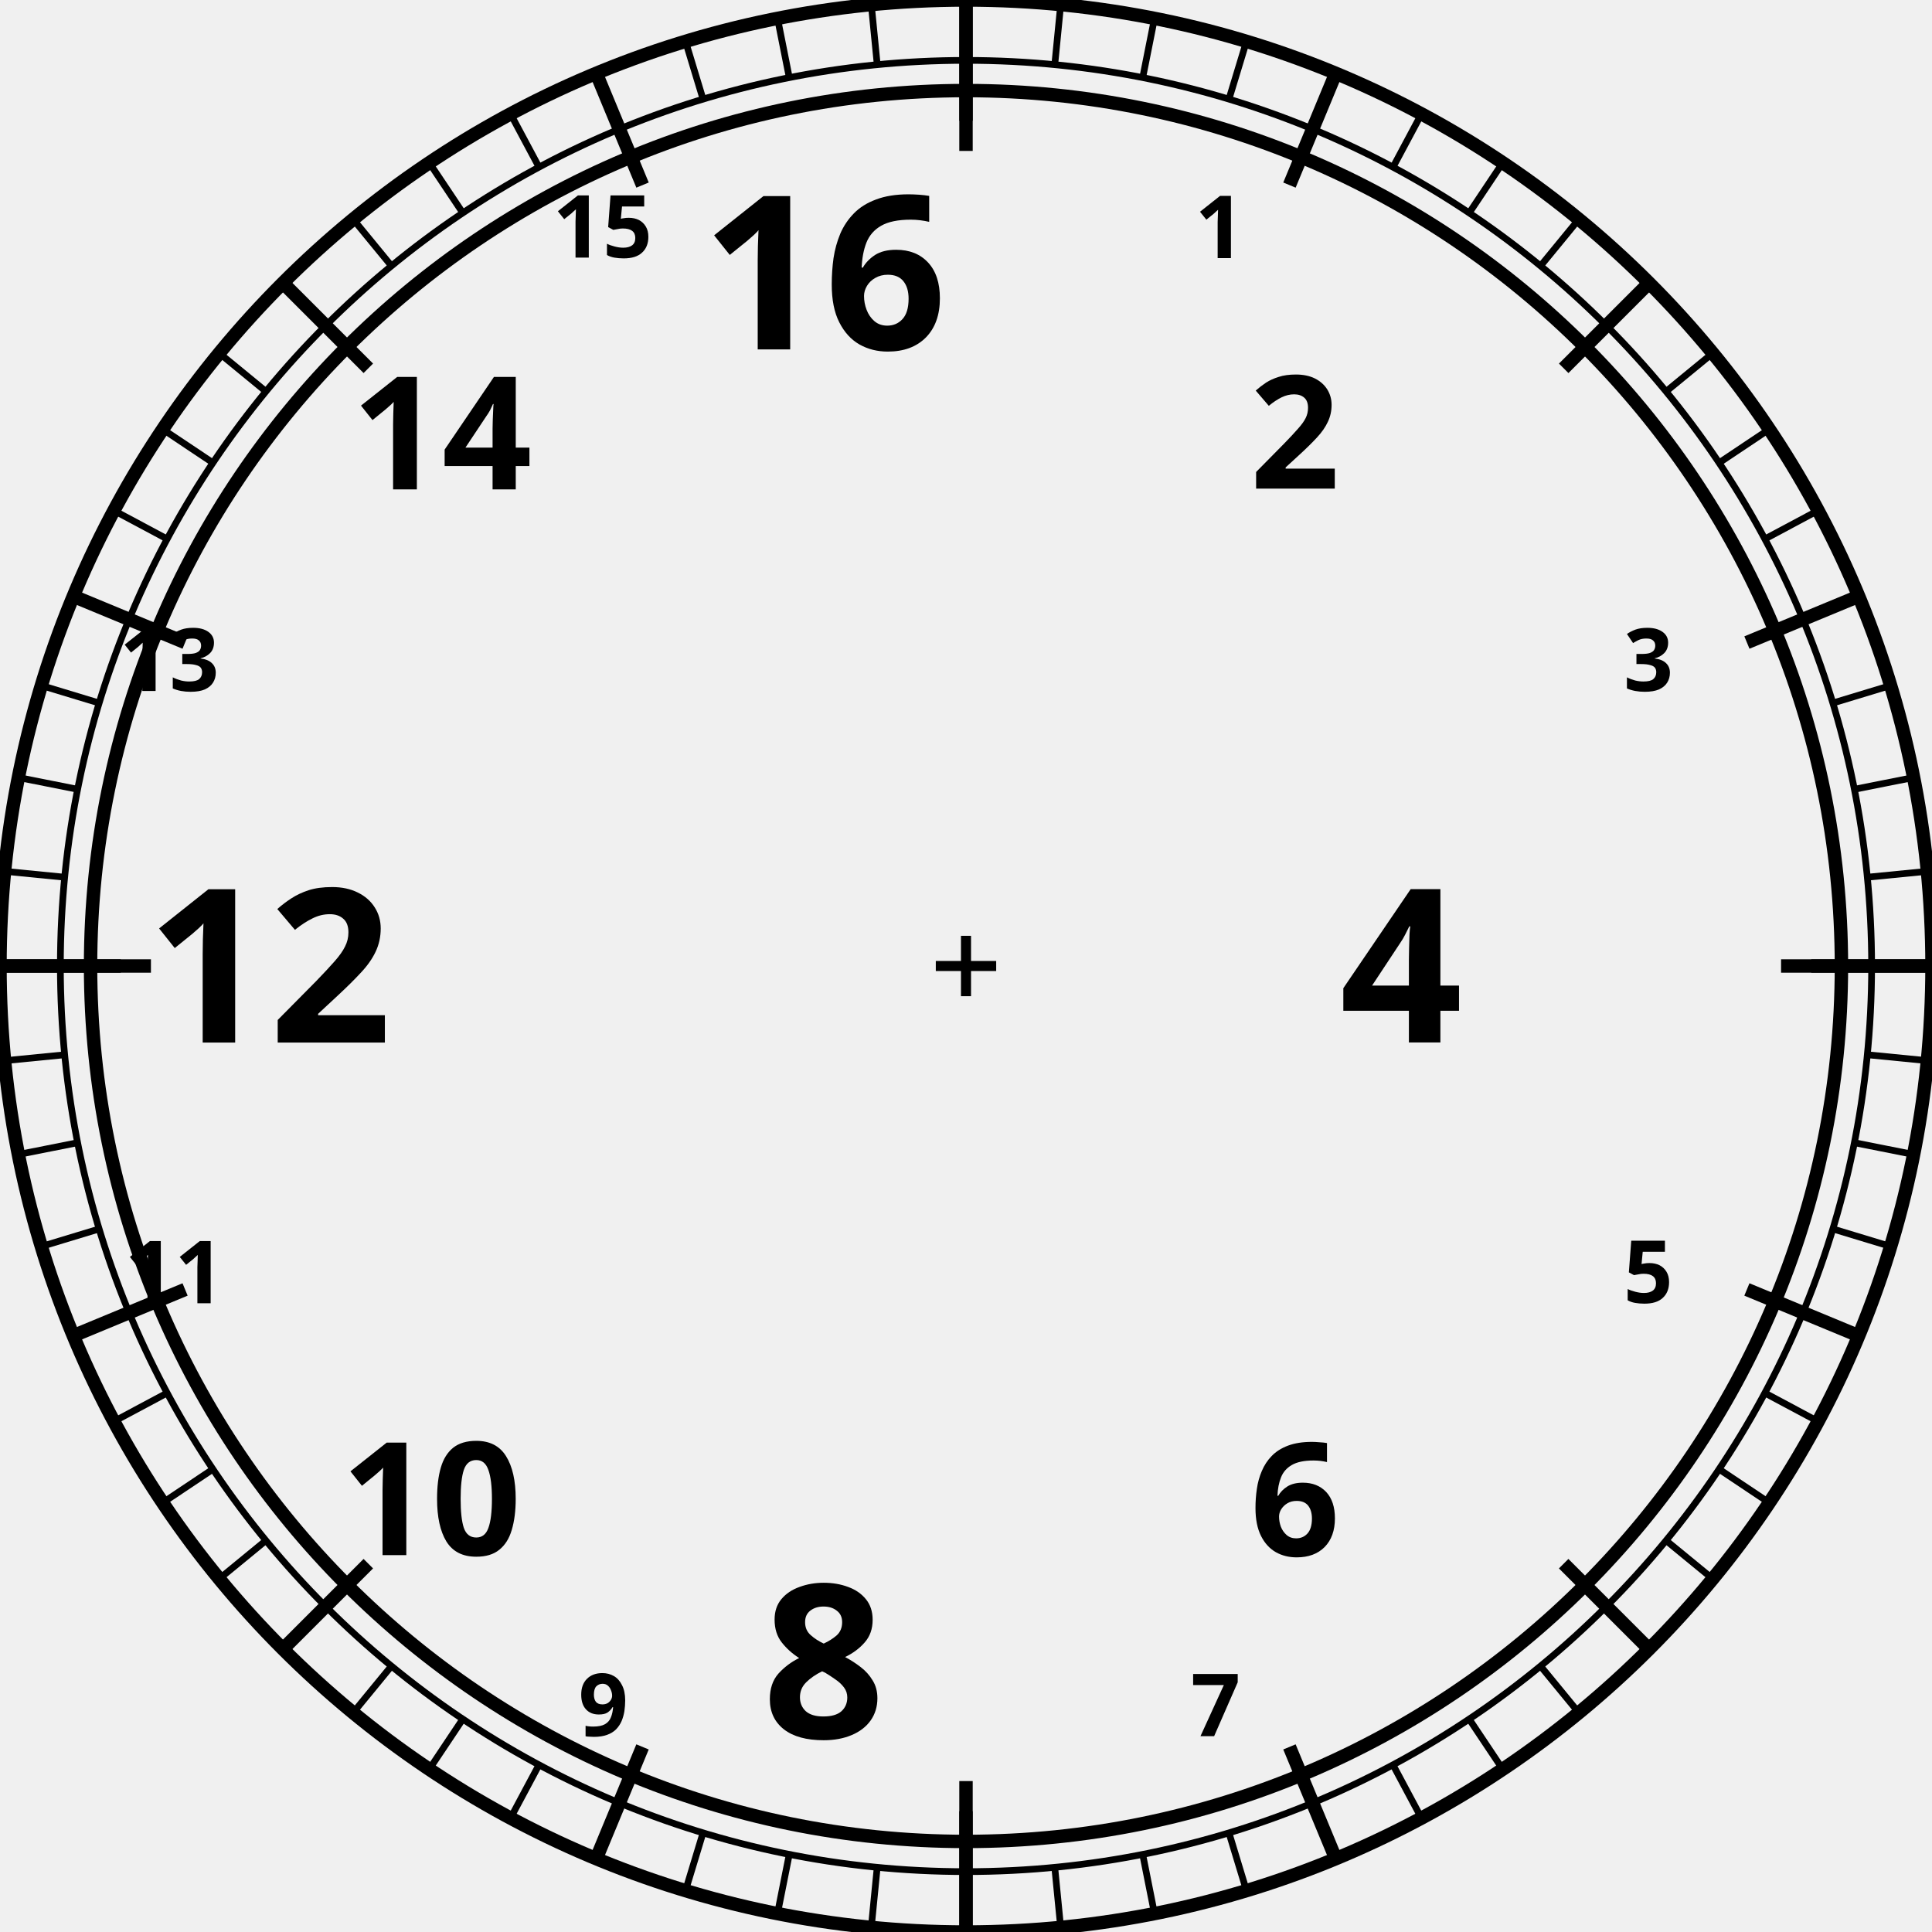
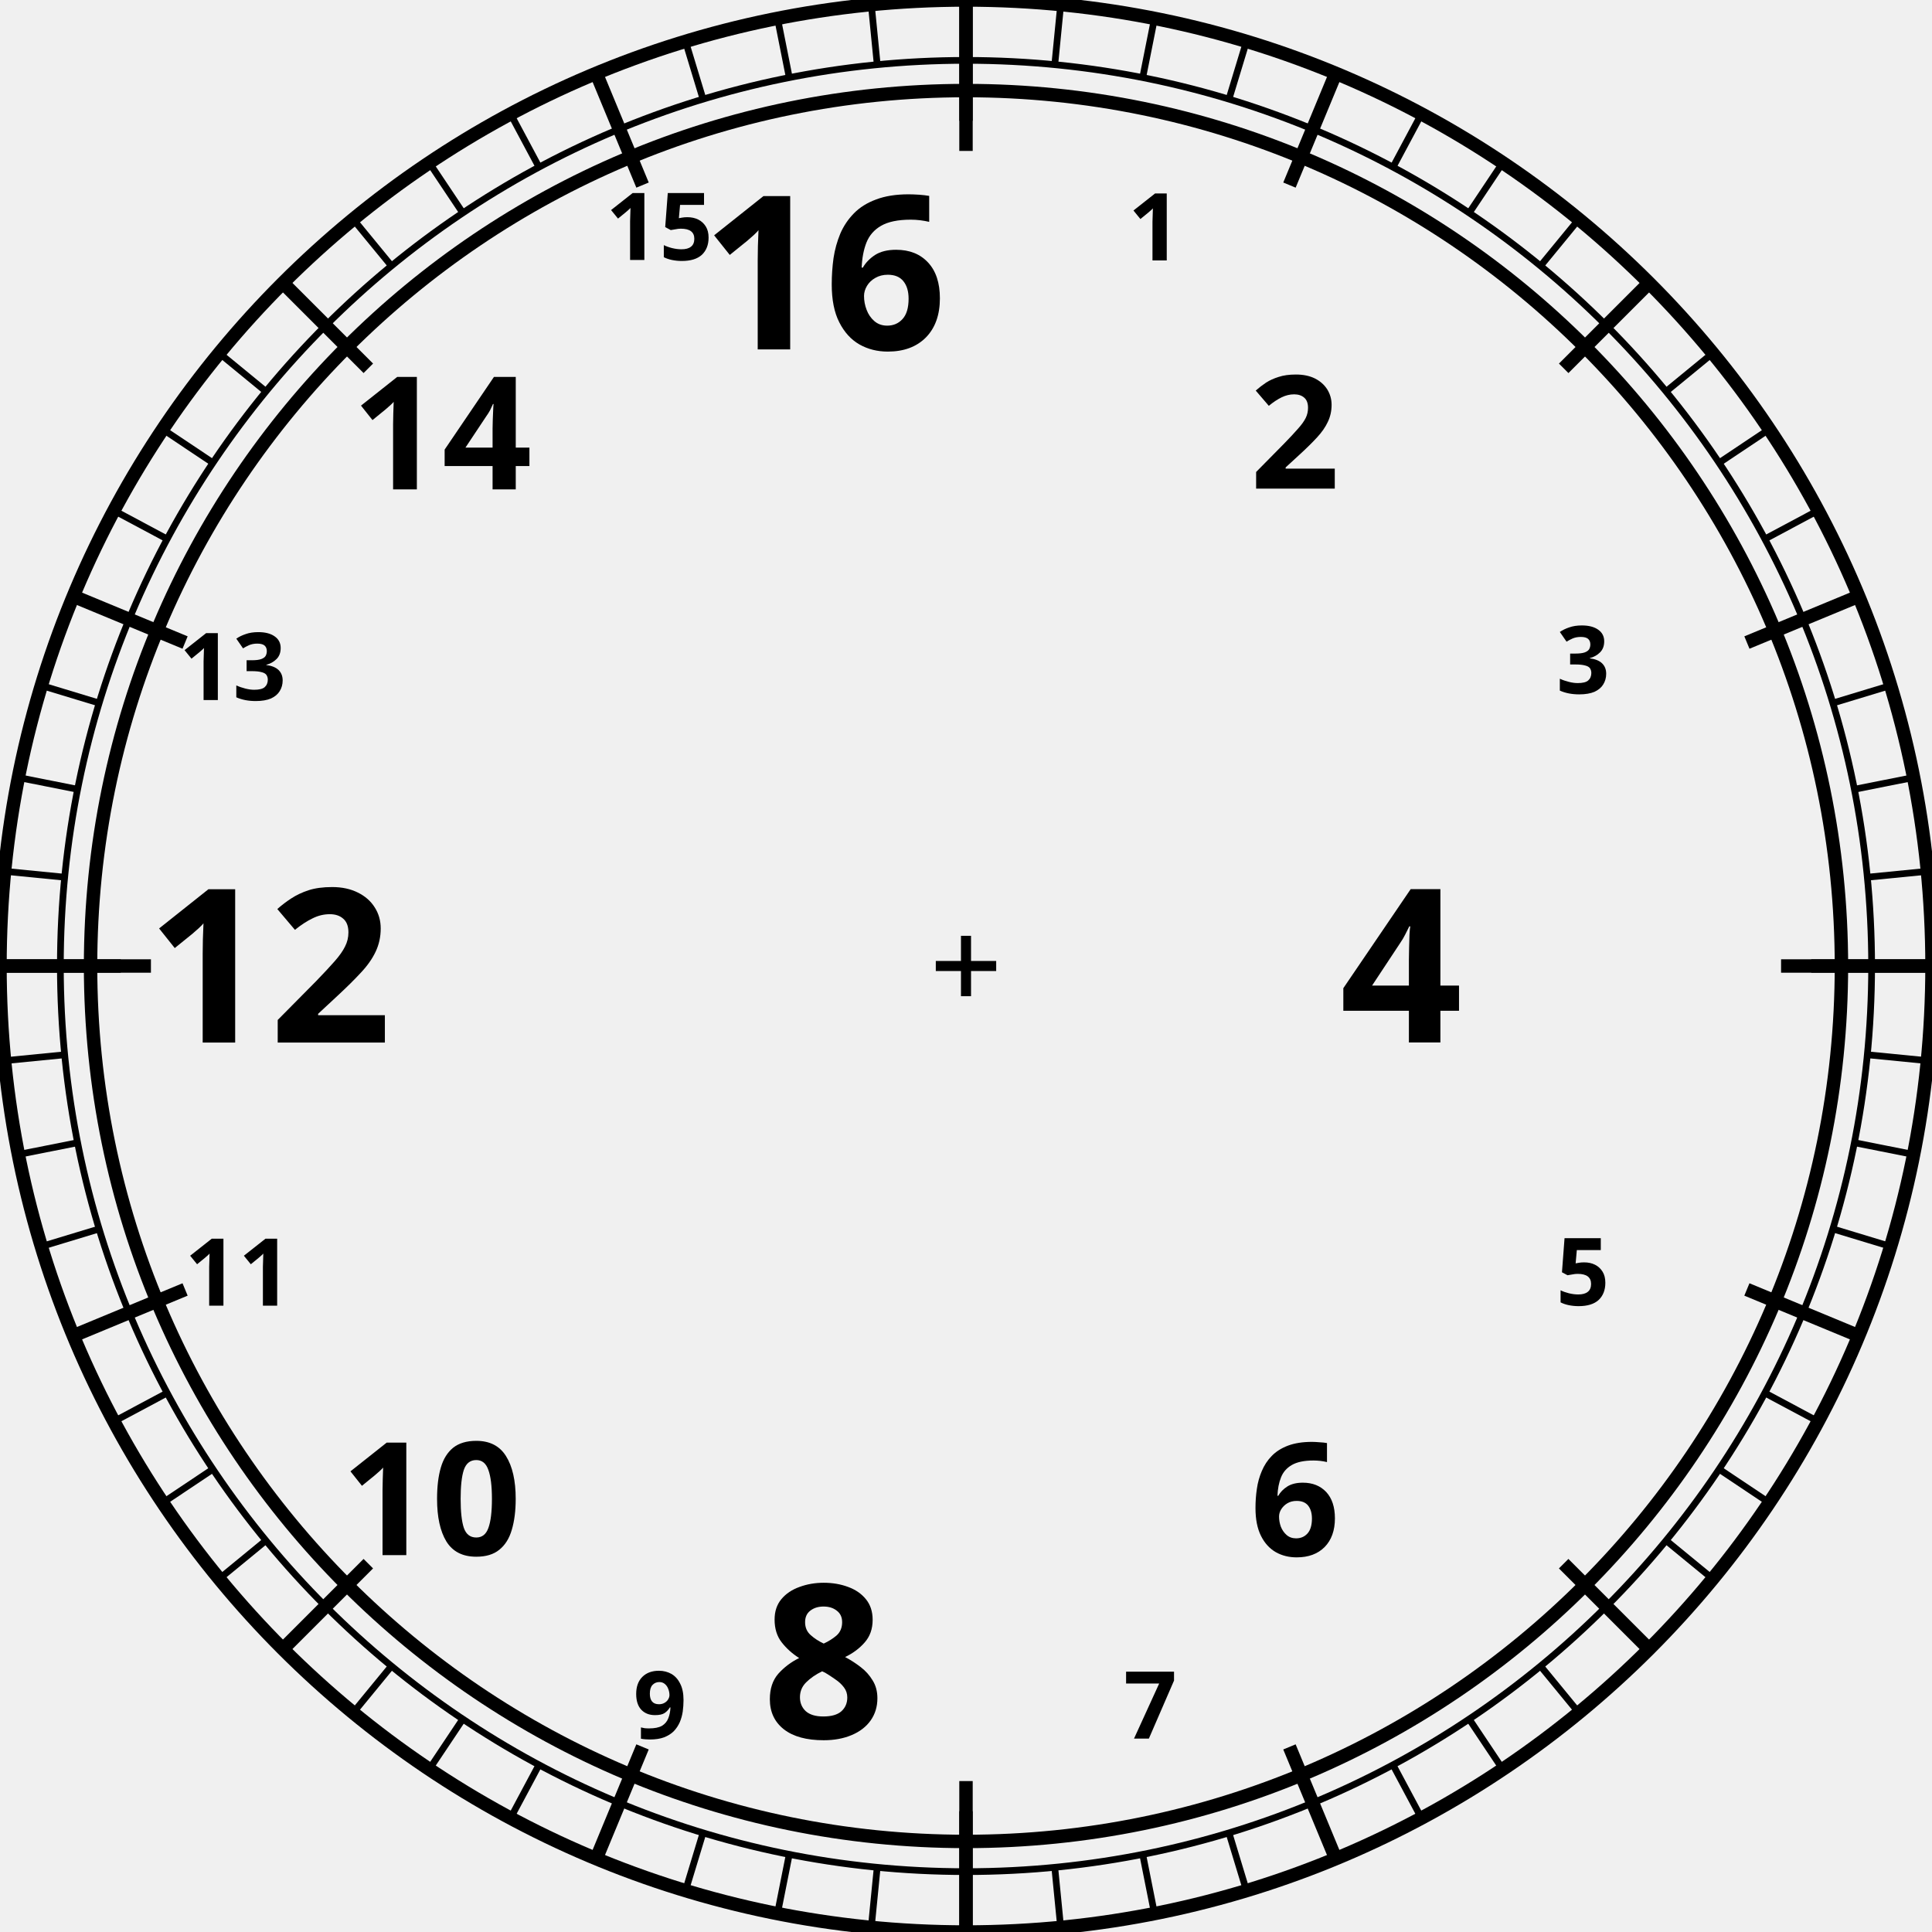
<svg xmlns="http://www.w3.org/2000/svg" width="576" height="576" viewBox="0 0 152.4 152.4" version="1.1" id="svg1">
  <defs id="defs1">
    </defs>
  <g id="layer2" style="display:none">
    <path style="fill:none;stroke:#e6e6e6;stroke-width:1.058;stroke-linecap:square;stroke-dasharray:none;paint-order:markers fill stroke" id="path5" d="m 85.725,21.431 c 0,5.261 -4.264,9.525 -9.525,9.525 -5.261,0 -9.525,-4.264 -9.525,-9.525 0,-5.261 4.264,-9.525 9.525,-9.525 5.261,0 9.525,4.264 9.525,9.525 z" />
    <path style="fill:#ffffff;stroke:#ececec;stroke-width:0.794;stroke-linecap:square;stroke-dasharray:none;paint-order:markers fill stroke" id="path12" d="m 79.772,13.097 c 0,1.973 -1.599,3.572 -3.572,3.572 -1.973,0 -3.572,-1.599 -3.572,-3.572 0,-1.973 1.599,-3.572 3.572,-3.572 1.973,0 3.572,1.599 3.572,3.572 z" />
    <path style="fill:#ffffff;stroke:#ececec;stroke-width:0.794;stroke-linecap:square;stroke-dasharray:none;paint-order:markers fill stroke" id="path13" d="m 79.772,13.097 c 0,1.973 -1.599,3.572 -3.572,3.572 -1.973,0 -3.572,-1.599 -3.572,-3.572 0,-1.973 1.599,-3.572 3.572,-3.572 1.973,0 3.572,1.599 3.572,3.572 z" transform="rotate(-22.5,76.2,76.2)" />
    <path style="fill:#ffffff;stroke:#ececec;stroke-width:0.794;stroke-linecap:square;stroke-dasharray:none;paint-order:markers fill stroke" id="path14" d="m 79.772,13.097 c 0,1.973 -1.599,3.572 -3.572,3.572 -1.973,0 -3.572,-1.599 -3.572,-3.572 0,-1.973 1.599,-3.572 3.572,-3.572 1.973,0 3.572,1.599 3.572,3.572 z" transform="rotate(-45,76.2,76.2)" />
    <path style="fill:#ffffff;stroke:#ececec;stroke-width:0.794;stroke-linecap:square;stroke-dasharray:none;paint-order:markers fill stroke" id="path15" d="m 79.772,13.097 c 0,1.973 -1.599,3.572 -3.572,3.572 -1.973,0 -3.572,-1.599 -3.572,-3.572 0,-1.973 1.599,-3.572 3.572,-3.572 1.973,0 3.572,1.599 3.572,3.572 z" transform="rotate(-67.5,76.2,76.2)" />
    <path style="fill:#ffffff;stroke:#ececec;stroke-width:0.794;stroke-linecap:square;stroke-dasharray:none;paint-order:markers fill stroke" id="path16" d="m 79.772,13.097 c 0,1.973 -1.599,3.572 -3.572,3.572 -1.973,0 -3.572,-1.599 -3.572,-3.572 0,-1.973 1.599,-3.572 3.572,-3.572 1.973,0 3.572,1.599 3.572,3.572 z" transform="rotate(-90,76.2,76.2)" />
    <path style="fill:#ffffff;stroke:#ececec;stroke-width:0.794;stroke-linecap:square;stroke-dasharray:none;paint-order:markers fill stroke" id="path17" d="m 79.772,13.097 c 0,1.973 -1.599,3.572 -3.572,3.572 -1.973,0 -3.572,-1.599 -3.572,-3.572 0,-1.973 1.599,-3.572 3.572,-3.572 1.973,0 3.572,1.599 3.572,3.572 z" transform="rotate(-112.5,76.2,76.2)" />
    <path style="fill:#ffffff;stroke:#ececec;stroke-width:0.794;stroke-linecap:square;stroke-dasharray:none;paint-order:markers fill stroke" id="path18" d="m 79.772,13.097 c 0,1.973 -1.599,3.572 -3.572,3.572 -1.973,0 -3.572,-1.599 -3.572,-3.572 0,-1.973 1.599,-3.572 3.572,-3.572 1.973,0 3.572,1.599 3.572,3.572 z" transform="rotate(-135,76.2,76.2)" />
    <path style="fill:#ffffff;stroke:#ececec;stroke-width:0.794;stroke-linecap:square;stroke-dasharray:none;paint-order:markers fill stroke" id="path19" d="m 79.772,13.097 c 0,1.973 -1.599,3.572 -3.572,3.572 -1.973,0 -3.572,-1.599 -3.572,-3.572 0,-1.973 1.599,-3.572 3.572,-3.572 1.973,0 3.572,1.599 3.572,3.572 z" transform="rotate(-157.5,76.2,76.2)" />
    <path style="fill:#ffffff;stroke:#ececec;stroke-width:0.794;stroke-linecap:square;stroke-dasharray:none;paint-order:markers fill stroke" id="path21" d="m 79.772,13.097 c 0,1.973 -1.599,3.572 -3.572,3.572 -1.973,0 -3.572,-1.599 -3.572,-3.572 0,-1.973 1.599,-3.572 3.572,-3.572 1.973,0 3.572,1.599 3.572,3.572 z" transform="rotate(157.5,76.2,76.2)" />
    <path style="fill:#ffffff;stroke:#ececec;stroke-width:0.794;stroke-linecap:square;stroke-dasharray:none;paint-order:markers fill stroke" id="path22" d="m 79.772,13.097 c 0,1.973 -1.599,3.572 -3.572,3.572 -1.973,0 -3.572,-1.599 -3.572,-3.572 0,-1.973 1.599,-3.572 3.572,-3.572 1.973,0 3.572,1.599 3.572,3.572 z" transform="rotate(135,76.2,76.2)" />
    <path style="fill:#ffffff;stroke:#ececec;stroke-width:0.794;stroke-linecap:square;stroke-dasharray:none;paint-order:markers fill stroke" id="path23" d="m 79.772,13.097 c 0,1.973 -1.599,3.572 -3.572,3.572 -1.973,0 -3.572,-1.599 -3.572,-3.572 0,-1.973 1.599,-3.572 3.572,-3.572 1.973,0 3.572,1.599 3.572,3.572 z" transform="rotate(112.5,76.2,76.2)" />
    <path style="fill:#ffffff;stroke:#ececec;stroke-width:0.794;stroke-linecap:square;stroke-dasharray:none;paint-order:markers fill stroke" id="path24" d="m 79.772,13.097 c 0,1.973 -1.599,3.572 -3.572,3.572 -1.973,0 -3.572,-1.599 -3.572,-3.572 0,-1.973 1.599,-3.572 3.572,-3.572 1.973,0 3.572,1.599 3.572,3.572 z" transform="rotate(90,76.2,76.2)" />
    <path style="fill:#ffffff;stroke:#ececec;stroke-width:0.794;stroke-linecap:square;stroke-dasharray:none;paint-order:markers fill stroke" id="path25" d="m 79.772,13.097 c 0,1.973 -1.599,3.572 -3.572,3.572 -1.973,0 -3.572,-1.599 -3.572,-3.572 0,-1.973 1.599,-3.572 3.572,-3.572 1.973,0 3.572,1.599 3.572,3.572 z" transform="rotate(67.5,76.2,76.2)" />
    <path style="fill:#ffffff;stroke:#ececec;stroke-width:0.794;stroke-linecap:square;stroke-dasharray:none;paint-order:markers fill stroke" id="path26" d="m 79.772,13.097 c 0,1.973 -1.599,3.572 -3.572,3.572 -1.973,0 -3.572,-1.599 -3.572,-3.572 0,-1.973 1.599,-3.572 3.572,-3.572 1.973,0 3.572,1.599 3.572,3.572 z" transform="rotate(45,76.2,76.2)" />
    <path style="fill:#ffffff;stroke:#ececec;stroke-width:0.794;stroke-linecap:square;stroke-dasharray:none;paint-order:markers fill stroke" id="path27" d="m 79.772,13.097 c 0,1.973 -1.599,3.572 -3.572,3.572 -1.973,0 -3.572,-1.599 -3.572,-3.572 0,-1.973 1.599,-3.572 3.572,-3.572 1.973,0 3.572,1.599 3.572,3.572 z" transform="rotate(22.5,76.2,76.2)" />
    <path style="display:inline;fill:#ffffff;stroke:#ececec;stroke-width:0.794;stroke-linecap:square;stroke-dasharray:none;paint-order:markers fill stroke" id="rotated-2-path-effect12" d="m 79.772,13.097 c 0,1.973 -1.599,3.572 -3.572,3.572 -1.973,0 -3.572,-1.599 -3.572,-3.572 0,-1.973 1.599,-3.572 3.572,-3.572 1.973,0 3.572,1.599 3.572,3.572 z" transform="rotate(-45,76.2,76.2)" />
    <path style="display:inline;fill:#ffffff;stroke:#ececec;stroke-width:0.794;stroke-linecap:square;stroke-dasharray:none;paint-order:markers fill stroke" id="rotated-5-path-effect12" d="m 79.772,13.097 c 0,1.973 -1.599,3.572 -3.572,3.572 -1.973,0 -3.572,-1.599 -3.572,-3.572 0,-1.973 1.599,-3.572 3.572,-3.572 1.973,0 3.572,1.599 3.572,3.572 z" transform="rotate(-90,76.2,76.2)" />
    <path style="display:inline;fill:#ffffff;stroke:#ececec;stroke-width:0.794;stroke-linecap:square;stroke-dasharray:none;paint-order:markers fill stroke" id="rotated-8-path-effect12" d="m 79.772,13.097 c 0,1.973 -1.599,3.572 -3.572,3.572 -1.973,0 -3.572,-1.599 -3.572,-3.572 0,-1.973 1.599,-3.572 3.572,-3.572 1.973,0 3.572,1.599 3.572,3.572 z" transform="rotate(-135,76.2,76.2)" />
    <path style="display:inline;fill:#ffffff;stroke:#ececec;stroke-width:0.794;stroke-linecap:square;stroke-dasharray:none;paint-order:markers fill stroke" id="rotated-14-path-effect12" d="m 79.772,13.097 c 0,1.973 -1.599,3.572 -3.572,3.572 -1.973,0 -3.572,-1.599 -3.572,-3.572 0,-1.973 1.599,-3.572 3.572,-3.572 1.973,0 3.572,1.599 3.572,3.572 z" transform="rotate(135,76.2,76.2)" />
    <path style="display:inline;fill:#ffffff;stroke:#ececec;stroke-width:0.794;stroke-linecap:square;stroke-dasharray:none;paint-order:markers fill stroke" id="rotated-17-path-effect12" d="m 79.772,13.097 c 0,1.973 -1.599,3.572 -3.572,3.572 -1.973,0 -3.572,-1.599 -3.572,-3.572 0,-1.973 1.599,-3.572 3.572,-3.572 1.973,0 3.572,1.599 3.572,3.572 z" transform="rotate(90,76.2,76.2)" />
    <path style="display:inline;fill:#ffffff;stroke:#ececec;stroke-width:0.794;stroke-linecap:square;stroke-dasharray:none;paint-order:markers fill stroke" id="rotated-20-path-effect12" d="m 79.772,13.097 c 0,1.973 -1.599,3.572 -3.572,3.572 -1.973,0 -3.572,-1.599 -3.572,-3.572 0,-1.973 1.599,-3.572 3.572,-3.572 1.973,0 3.572,1.599 3.572,3.572 z" transform="rotate(45,76.2,76.2)" />
    <path style="display:inline;fill:none;stroke:#e6e6e6;stroke-width:1.058;stroke-linecap:square;stroke-dasharray:none;paint-order:markers fill stroke" id="rotated-0-path-effect35" d="m 85.725,21.431 c 0,5.261 -4.264,9.525 -9.525,9.525 -5.261,0 -9.525,-4.264 -9.525,-9.525 0,-5.261 4.264,-9.525 9.525,-9.525 5.261,0 9.525,4.264 9.525,9.525 z" transform="rotate(-45,76.2,76.2)" />
    <path style="display:inline;fill:none;stroke:#e6e6e6;stroke-width:1.058;stroke-linecap:square;stroke-dasharray:none;paint-order:markers fill stroke" id="rotated-1-path-effect35" d="m 85.725,21.431 c 0,5.261 -4.264,9.525 -9.525,9.525 -5.261,0 -9.525,-4.264 -9.525,-9.525 0,-5.261 4.264,-9.525 9.525,-9.525 5.261,0 9.525,4.264 9.525,9.525 z" transform="rotate(-90,76.2,76.2)" />
    <path style="display:inline;fill:none;stroke:#e6e6e6;stroke-width:1.058;stroke-linecap:square;stroke-dasharray:none;paint-order:markers fill stroke" id="rotated-2-path-effect35" d="m 85.725,21.431 c 0,5.261 -4.264,9.525 -9.525,9.525 -5.261,0 -9.525,-4.264 -9.525,-9.525 0,-5.261 4.264,-9.525 9.525,-9.525 5.261,0 9.525,4.264 9.525,9.525 z" transform="rotate(-135,76.2,76.2)" />
    <path style="display:inline;fill:none;stroke:#e6e6e6;stroke-width:1.058;stroke-linecap:square;stroke-dasharray:none;paint-order:markers fill stroke" id="rotated-3-path-effect35" d="m 85.725,21.431 c 0,5.261 -4.264,9.525 -9.525,9.525 -5.261,0 -9.525,-4.264 -9.525,-9.525 0,-5.261 4.264,-9.525 9.525,-9.525 5.261,0 9.525,4.264 9.525,9.525 z" transform="rotate(180,76.2,76.2)" />
    <path style="display:inline;fill:none;stroke:#e6e6e6;stroke-width:1.058;stroke-linecap:square;stroke-dasharray:none;paint-order:markers fill stroke" id="rotated-4-path-effect35" d="m 85.725,21.431 c 0,5.261 -4.264,9.525 -9.525,9.525 -5.261,0 -9.525,-4.264 -9.525,-9.525 0,-5.261 4.264,-9.525 9.525,-9.525 5.261,0 9.525,4.264 9.525,9.525 z" transform="rotate(135,76.2,76.2)" />
    <path style="display:inline;fill:none;stroke:#e6e6e6;stroke-width:1.058;stroke-linecap:square;stroke-dasharray:none;paint-order:markers fill stroke" id="rotated-5-path-effect35" d="m 85.725,21.431 c 0,5.261 -4.264,9.525 -9.525,9.525 -5.261,0 -9.525,-4.264 -9.525,-9.525 0,-5.261 4.264,-9.525 9.525,-9.525 5.261,0 9.525,4.264 9.525,9.525 z" transform="rotate(90,76.2,76.2)" />
    <path style="display:inline;fill:none;stroke:#e6e6e6;stroke-width:1.058;stroke-linecap:square;stroke-dasharray:none;paint-order:markers fill stroke" id="rotated-6-path-effect35" d="m 85.725,21.431 c 0,5.261 -4.264,9.525 -9.525,9.525 -5.261,0 -9.525,-4.264 -9.525,-9.525 0,-5.261 4.264,-9.525 9.525,-9.525 5.261,0 9.525,4.264 9.525,9.525 z" transform="rotate(45,76.2,76.2)" />
    <path style="fill:none;stroke:#e6e6e6;stroke-width:1.058;paint-order:stroke markers fill" id="path28659" d="m 82.153,16.669 c 0,3.288 -2.665,5.953 -5.953,5.953 -3.288,0 -5.953,-2.665 -5.953,-5.953 0,-3.288 2.665,-5.953 5.953,-5.953 3.288,0 5.953,2.665 5.953,5.953 z" />
    <path style="display:inline;fill:none;stroke:#e6e6e6;stroke-width:1.058;paint-order:stroke markers fill" id="rotated-0-path-effect28777" d="m 82.153,16.669 c 0,3.288 -2.665,5.953 -5.953,5.953 -3.288,0 -5.953,-2.665 -5.953,-5.953 0,-3.288 2.665,-5.953 5.953,-5.953 3.288,0 5.953,2.665 5.953,5.953 z" transform="rotate(-45,76.2,76.2)" />
    <path style="display:inline;fill:none;stroke:#e6e6e6;stroke-width:1.058;paint-order:stroke markers fill" id="rotated-1-path-effect28777" d="m 82.153,16.669 c 0,3.288 -2.665,5.953 -5.953,5.953 -3.288,0 -5.953,-2.665 -5.953,-5.953 0,-3.288 2.665,-5.953 5.953,-5.953 3.288,0 5.953,2.665 5.953,5.953 z" transform="rotate(-90,76.2,76.2)" />
    <path style="display:inline;fill:none;stroke:#e6e6e6;stroke-width:1.058;paint-order:stroke markers fill" id="rotated-2-path-effect28777" d="m 82.153,16.669 c 0,3.288 -2.665,5.953 -5.953,5.953 -3.288,0 -5.953,-2.665 -5.953,-5.953 0,-3.288 2.665,-5.953 5.953,-5.953 3.288,0 5.953,2.665 5.953,5.953 z" transform="rotate(-135,76.2,76.2)" />
    <path style="display:inline;fill:none;stroke:#e6e6e6;stroke-width:1.058;paint-order:stroke markers fill" id="rotated-3-path-effect28777" d="m 82.153,16.669 c 0,3.288 -2.665,5.953 -5.953,5.953 -3.288,0 -5.953,-2.665 -5.953,-5.953 0,-3.288 2.665,-5.953 5.953,-5.953 3.288,0 5.953,2.665 5.953,5.953 z" transform="rotate(180,76.2,76.2)" />
    <path style="display:inline;fill:none;stroke:#e6e6e6;stroke-width:1.058;paint-order:stroke markers fill" id="rotated-4-path-effect28777" d="m 82.153,16.669 c 0,3.288 -2.665,5.953 -5.953,5.953 -3.288,0 -5.953,-2.665 -5.953,-5.953 0,-3.288 2.665,-5.953 5.953,-5.953 3.288,0 5.953,2.665 5.953,5.953 z" transform="rotate(135,76.2,76.2)" />
    <path style="display:inline;fill:none;stroke:#e6e6e6;stroke-width:1.058;paint-order:stroke markers fill" id="rotated-5-path-effect28777" d="m 82.153,16.669 c 0,3.288 -2.665,5.953 -5.953,5.953 -3.288,0 -5.953,-2.665 -5.953,-5.953 0,-3.288 2.665,-5.953 5.953,-5.953 3.288,0 5.953,2.665 5.953,5.953 z" transform="rotate(90,76.2,76.2)" />
    <path style="display:inline;fill:none;stroke:#e6e6e6;stroke-width:1.058;paint-order:stroke markers fill" id="rotated-6-path-effect28777" d="m 82.153,16.669 c 0,3.288 -2.665,5.953 -5.953,5.953 -3.288,0 -5.953,-2.665 -5.953,-5.953 0,-3.288 2.665,-5.953 5.953,-5.953 3.288,0 5.953,2.665 5.953,5.953 z" transform="rotate(45,76.2,76.2)" />
    <path style="fill:#ffffff;stroke:#ececec;stroke-width:0.794;stroke-linecap:square;stroke-dasharray:none;paint-order:markers fill stroke" id="path7" d="m 79.772,13.097 c 0,1.973 -1.599,3.572 -3.572,3.572 -1.973,0 -3.572,-1.599 -3.572,-3.572 0,-1.973 1.599,-3.572 3.572,-3.572 1.973,0 3.572,1.599 3.572,3.572 z" transform="rotate(180,76.2,76.2)" />
+     <path style="fill:none;stroke:#e6e6e6;stroke-width:1.058;stroke-linecap:square;stroke-dasharray:none;paint-order:markers fill stroke" id="path6" d="m 85.725,21.431 c 0,5.261 -4.264,9.525 -9.525,9.525 -5.261,0 -9.525,-4.264 -9.525,-9.525 0,-5.261 4.264,-9.525 9.525,-9.525 5.261,0 9.525,4.264 9.525,9.525 z" transform="rotate(-45,76.2,76.2)" />
+     <path style="fill:none;stroke:#e6e6e6;stroke-width:1.058;stroke-linecap:square;stroke-dasharray:none;paint-order:markers fill stroke" id="path8" d="m 85.725,21.431 c 0,5.261 -4.264,9.525 -9.525,9.525 -5.261,0 -9.525,-4.264 -9.525,-9.525 0,-5.261 4.264,-9.525 9.525,-9.525 5.261,0 9.525,4.264 9.525,9.525 z" transform="rotate(-90,76.2,76.2)" />
+     <path style="fill:none;stroke:#e6e6e6;stroke-width:1.058;stroke-linecap:square;stroke-dasharray:none;paint-order:markers fill stroke" id="path9" d="m 85.725,21.431 c 0,5.261 -4.264,9.525 -9.525,9.525 -5.261,0 -9.525,-4.264 -9.525,-9.525 0,-5.261 4.264,-9.525 9.525,-9.525 5.261,0 9.525,4.264 9.525,9.525 z" transform="rotate(-135,76.2,76.2)" />
+     <path style="fill:none;stroke:#e6e6e6;stroke-width:1.058;stroke-linecap:square;stroke-dasharray:none;paint-order:markers fill stroke" id="path10" d="m 85.725,21.431 c 0,5.261 -4.264,9.525 -9.525,9.525 -5.261,0 -9.525,-4.264 -9.525,-9.525 0,-5.261 4.264,-9.525 9.525,-9.525 5.261,0 9.525,4.264 9.525,9.525 z" transform="rotate(180,76.2,76.2)" />
+     <path style="fill:none;stroke:#e6e6e6;stroke-width:1.058;stroke-linecap:square;stroke-dasharray:none;paint-order:markers fill stroke" id="path11" d="m 85.725,21.431 c 0,5.261 -4.264,9.525 -9.525,9.525 -5.261,0 -9.525,-4.264 -9.525,-9.525 0,-5.261 4.264,-9.525 9.525,-9.525 5.261,0 9.525,4.264 9.525,9.525 z" transform="rotate(135,76.2,76.2)" />
+     <path style="fill:none;stroke:#e6e6e6;stroke-width:1.058;stroke-linecap:square;stroke-dasharray:none;paint-order:markers fill stroke" id="path20" d="m 85.725,21.431 c 0,5.261 -4.264,9.525 -9.525,9.525 -5.261,0 -9.525,-4.264 -9.525,-9.525 0,-5.261 4.264,-9.525 9.525,-9.525 5.261,0 9.525,4.264 9.525,9.525 z" transform="rotate(90,76.2,76.2)" />
+     <path style="fill:none;stroke:#e6e6e6;stroke-width:1.058;stroke-linecap:square;stroke-dasharray:none;paint-order:markers fill stroke" id="path28" d="m 85.725,21.431 c 0,5.261 -4.264,9.525 -9.525,9.525 -5.261,0 -9.525,-4.264 -9.525,-9.525 0,-5.261 4.264,-9.525 9.525,-9.525 5.261,0 9.525,4.264 9.525,9.525 z" transform="rotate(45,76.2,76.2)" />
  </g>
  <g id="layer1">
    <circle style="fill:none;stroke:#000000;stroke-width:1.058;stroke-linecap:square;stroke-dasharray:none;paint-order:markers fill stroke" id="path1" cx="76.2" cy="76.2" r="76.2" />
    <circle style="fill:none;stroke:#000000;stroke-width:0.529;stroke-linecap:square;stroke-dasharray:none;paint-order:markers fill stroke" id="path2" cx="76.2" cy="76.2" r="71.438" />
    <circle style="fill:none;stroke:#000000;stroke-width:1.058;stroke-linecap:square;stroke-dasharray:none;paint-order:markers fill stroke" id="path3" cx="76.2" cy="76.2" r="69.056" />
    <path style="fill:none;stroke:#000000;stroke-width:1.058;stroke-linecap:butt;stroke-linejoin:miter;stroke-dasharray:none;stroke-opacity:1" d="m 76.2,0 10e-7,11.906 M 0,76.2 l 11.906,-10e-7 m 64.294,76.2 -10e-7,-11.906 m 76.2,-64.294 -11.906,10e-7" id="path4" />
    <path style="fill:none;stroke:#000000;stroke-width:1.058;stroke-linecap:butt;stroke-linejoin:miter;stroke-miterlimit:4;stroke-dasharray:none;stroke-opacity:1" d="m 76.2,0 -4e-6,9.525 M 47.04,5.8 50.685,14.6 m -28.366,7.718 6.735,6.735 M 5.8,47.04 14.6,50.685 M 0,76.2 l 9.525,4e-6 m -3.725,29.16 8.8,-3.645 m 7.718,28.366 6.735,-6.735 m 17.986,23.253 3.645,-8.8 m 25.515,14.6 4e-6,-9.525 m 29.16,3.725 -3.645,-8.8 m 28.366,-7.718 -6.735,-6.735 m 23.253,-17.986 -8.8,-3.645 M 152.4,76.2 l -9.525,-4e-6 m 3.725,-29.16 -8.8,3.645 m -7.718,-28.366 -6.735,6.735 M 105.36,5.8 101.715,14.6" id="path4-3" />
    <path style="fill:none;stroke:#000000;stroke-width:0.529;stroke-linecap:butt;stroke-linejoin:miter;stroke-dasharray:none;stroke-opacity:1" d="M 76.2,0 V 4.763 M 68.731,0.367 69.198,5.106 M 61.334,1.464 62.263,6.135 m -8.183,-2.854 1.382,4.557 m -8.423,-2.038 1.823,4.4 M 40.28,8.998 42.525,13.198 m -8.659,-0.356 2.646,3.96 m -8.652,0.495 3.021,3.681 m -8.562,1.34 3.368,3.368 m -8.389,2.173 3.681,3.021 m -8.136,2.985 3.96,2.646 m -7.804,3.768 4.2,2.245 m -7.397,4.515 4.4,1.823 m -6.919,5.218 4.557,1.382 M 1.464,61.334 6.135,62.263 M 0.367,68.731 5.106,69.198 M 0,76.2 H 4.763 M 0.367,83.669 5.106,83.202 M 1.464,91.066 6.135,90.137 m -2.854,8.183 4.557,-1.382 m -2.038,8.423 4.4,-1.823 m -1.203,8.582 4.2,-2.245 m -0.356,8.659 3.96,-2.646 m 0.495,8.652 3.681,-3.021 m 1.34,8.562 3.368,-3.368 m 2.173,8.389 3.021,-3.681 m 2.985,8.136 2.646,-3.96 m 3.768,7.804 2.245,-4.2 m 4.515,7.397 1.823,-4.4 m 5.218,6.919 1.382,-4.557 m 5.871,6.374 0.929,-4.671 m 6.468,5.768 0.467,-4.74 m 7.002,5.106 v -4.763 m 7.469,4.396 -0.467,-4.74 m 7.864,3.642 -0.929,-4.671 m 8.183,2.854 -1.382,-4.557 m 8.423,2.038 -1.823,-4.4 m 8.582,1.203 -2.245,-4.2 m 8.659,0.356 -2.646,-3.96 m 8.652,-0.495 -3.021,-3.681 m 8.562,-1.34 -3.368,-3.368 m 8.389,-2.173 -3.681,-3.021 m 8.136,-2.985 -3.96,-2.646 m 7.804,-3.768 -4.2,-2.245 m 7.397,-4.515 -4.4,-1.823 m 6.919,-5.218 -4.557,-1.382 m 6.374,-5.871 -4.671,-0.929 m 5.768,-6.468 -4.74,-0.467 M 152.4,76.2 h -4.763 m 4.396,-7.469 -4.74,0.467 m 3.642,-7.864 -4.671,0.929 m 2.854,-8.183 -4.557,1.382 m 2.038,-8.423 -4.4,1.823 m 1.203,-8.582 -4.2,2.245 m 0.356,-8.659 -3.96,2.646 m -0.495,-8.652 -3.681,3.021 m -1.34,-8.562 -3.368,3.368 m -2.173,-8.389 -3.021,3.681 m -2.985,-8.136 -2.646,3.96 m -3.768,-7.804 -2.245,4.2 m -4.515,-7.397 -1.823,4.4 M 98.32,3.281 96.937,7.839 M 91.066,1.464 90.137,6.135 M 83.669,0.367 83.202,5.106" id="path4-3-1-3" />
    <text xml:space="preserve" style="font-style:normal;font-variant:normal;font-weight:bold;font-stretch:normal;font-size:16.933px;line-height:1.25;font-family:'Noto Sans';-inkscape-font-specification:'Noto Sans, Bold';font-variant-ligatures:normal;font-variant-caps:normal;font-variant-numeric:normal;font-variant-east-asian:normal;text-align:center;letter-spacing:0px;word-spacing:0px;writing-mode:lr-tb;text-anchor:middle;stroke-width:0.265" x="76.022" y="27.561" id="dial_label_0">
      <tspan id="tspan4" style="font-style:normal;font-variant:normal;font-weight:bold;font-stretch:normal;font-size:16.933px;font-family:'Noto Sans';-inkscape-font-specification:'Noto Sans, Bold';font-variant-ligatures:normal;font-variant-caps:normal;font-variant-numeric:normal;font-variant-east-asian:normal;stroke-width:0.265" x="76.022" y="27.561">16</tspan>
    </text>
    <text xml:space="preserve" style="font-style:normal;font-variant:normal;font-weight:bold;font-stretch:normal;font-size:16.933px;line-height:1.25;font-family:'Noto Sans';-inkscape-font-specification:'Noto Sans, Bold';font-variant-ligatures:normal;font-variant-caps:normal;font-variant-numeric:normal;font-variant-east-asian:normal;text-align:end;letter-spacing:0px;word-spacing:0px;writing-mode:lr-tb;text-anchor:end;stroke-width:0.265" x="137.382" y="82.228" id="dial_label_2">
      <tspan id="tspan4-6-1" style="font-style:normal;font-variant:normal;font-weight:bold;font-stretch:normal;font-size:16.933px;font-family:'Noto Sans';-inkscape-font-specification:'Noto Sans, Bold';font-variant-ligatures:normal;font-variant-caps:normal;font-variant-numeric:normal;font-variant-east-asian:normal;text-align:end;text-anchor:end;stroke-width:0.265" x="137.382" y="82.228">4</tspan>
    </text>
    <text xml:space="preserve" style="font-style:normal;font-variant:normal;font-weight:bold;font-stretch:normal;font-size:16.933px;line-height:1.25;font-family:'Noto Sans';-inkscape-font-specification:'Noto Sans, Bold';font-variant-ligatures:normal;font-variant-caps:normal;font-variant-numeric:normal;font-variant-east-asian:normal;text-align:start;letter-spacing:0px;word-spacing:0px;writing-mode:lr-tb;text-anchor:start;stroke-width:0.265" x="11.551" y="82.237" id="dial_label_4">
      <tspan id="tspan4-6-1-5" style="font-style:normal;font-variant:normal;font-weight:bold;font-stretch:normal;font-size:16.933px;font-family:'Noto Sans';-inkscape-font-specification:'Noto Sans, Bold';font-variant-ligatures:normal;font-variant-caps:normal;font-variant-numeric:normal;font-variant-east-asian:normal;text-align:start;text-anchor:start;stroke-width:0.265" x="11.551" y="82.237">12</tspan>
    </text>
    <text xml:space="preserve" style="font-style:normal;font-variant:normal;font-weight:bold;font-stretch:normal;font-size:12.435px;line-height:1.25;font-family:'Noto Sans';-inkscape-font-specification:'Noto Sans, Bold';font-variant-ligatures:normal;font-variant-caps:normal;font-variant-numeric:normal;font-variant-east-asian:normal;text-align:start;letter-spacing:0px;word-spacing:0px;writing-mode:lr-tb;text-anchor:start;stroke-width:0.265" x="27.744" y="38.607" id="dial_label_4-1">
      <tspan id="tspan4-6-1-5-2" style="font-style:normal;font-variant:normal;font-weight:bold;font-stretch:normal;font-size:12.435px;font-family:'Noto Sans';-inkscape-font-specification:'Noto Sans, Bold';font-variant-ligatures:normal;font-variant-caps:normal;font-variant-numeric:normal;font-variant-east-asian:normal;text-align:start;text-anchor:start;stroke-width:0.265" x="27.744" y="38.607">14</tspan>
    </text>
    <text xml:space="preserve" style="font-style:normal;font-variant:normal;font-weight:bold;font-stretch:normal;font-size:12.435px;line-height:1.25;font-family:'Noto Sans';-inkscape-font-specification:'Noto Sans, Bold';font-variant-ligatures:normal;font-variant-caps:normal;font-variant-numeric:normal;font-variant-east-asian:normal;text-align:start;letter-spacing:0px;word-spacing:0px;writing-mode:lr-tb;text-anchor:start;stroke-width:0.265" x="26.911" y="122.672" id="dial_label_4-7">
      <tspan id="tspan4-6-1-5-0" style="font-style:normal;font-variant:normal;font-weight:bold;font-stretch:normal;font-size:12.435px;font-family:'Noto Sans';-inkscape-font-specification:'Noto Sans, Bold';font-variant-ligatures:normal;font-variant-caps:normal;font-variant-numeric:normal;font-variant-east-asian:normal;text-align:start;text-anchor:start;stroke-width:0.265" x="26.911" y="122.672">10</tspan>
    </text>
    <text xml:space="preserve" style="font-style:normal;font-variant:normal;font-weight:bold;font-stretch:normal;font-size:16.933px;line-height:1.25;font-family:'Noto Sans';-inkscape-font-specification:'Noto Sans, Bold';font-variant-ligatures:normal;font-variant-caps:normal;font-variant-numeric:normal;font-variant-east-asian:normal;text-align:center;letter-spacing:0px;word-spacing:0px;writing-mode:lr-tb;text-anchor:middle;stroke-width:0.265" x="75.98" y="137.099" id="dial_label_3">
      <tspan id="tspan4-6-1-6" style="font-style:normal;font-variant:normal;font-weight:bold;font-stretch:normal;font-size:16.933px;font-family:'Noto Sans';-inkscape-font-specification:'Noto Sans, Bold';font-variant-ligatures:normal;font-variant-caps:normal;font-variant-numeric:normal;font-variant-east-asian:normal;stroke-width:0.265" x="75.98" y="137.099">8</tspan>
    </text>
-     <text xml:space="preserve" style="font-style:normal;font-variant:normal;font-weight:bold;font-stretch:normal;font-size:6.879px;line-height:1.25;font-family:'Noto Sans';-inkscape-font-specification:'Noto Sans, Bold';font-variant-ligatures:normal;font-variant-caps:normal;font-variant-numeric:normal;font-variant-east-asian:normal;text-align:center;letter-spacing:0px;word-spacing:0px;writing-mode:lr-tb;text-anchor:middle;stroke-width:0.265" x="100.692" y="20.356" id="text4-04">
-       <tspan id="tspan4-8" style="font-style:normal;font-variant:normal;font-weight:bold;font-stretch:normal;font-size:6.879px;font-family:'Noto Sans';-inkscape-font-specification:'Noto Sans, Bold';font-variant-ligatures:normal;font-variant-caps:normal;font-variant-numeric:normal;font-variant-east-asian:normal;stroke-width:0.265" x="100.692" y="20.356">1</tspan>
+     <text xml:space="preserve" style="font-style:normal;font-variant:normal;font-weight:bold;font-stretch:normal;font-size:7.408px;line-height:1.25;font-family:'Noto Sans';-inkscape-font-specification:'Noto Sans, Bold';font-variant-ligatures:normal;font-variant-caps:normal;font-variant-numeric:normal;font-variant-east-asian:normal;text-align:end;letter-spacing:0px;word-spacing:0px;writing-mode:lr-tb;text-anchor:end;stroke-width:0.265" x="102.838" y="20.545" id="text4-04">
+       <tspan id="tspan4-8" style="font-style:normal;font-variant:normal;font-weight:bold;font-stretch:normal;font-size:7.408px;font-family:'Noto Sans';-inkscape-font-specification:'Noto Sans, Bold';font-variant-ligatures:normal;font-variant-caps:normal;font-variant-numeric:normal;font-variant-east-asian:normal;text-align:end;text-anchor:end;stroke-width:0.265" x="102.838" y="20.545">1</tspan>
    </text>
-     <text xml:space="preserve" style="font-style:normal;font-variant:normal;font-weight:bold;font-stretch:normal;font-size:6.879px;line-height:1.25;font-family:'Noto Sans';-inkscape-font-specification:'Noto Sans, Bold';font-variant-ligatures:normal;font-variant-caps:normal;font-variant-numeric:normal;font-variant-east-asian:normal;text-align:center;letter-spacing:0px;word-spacing:0px;writing-mode:lr-tb;text-anchor:middle;stroke-width:0.265" x="134.507" y="54.507" id="text4-04-2-9">
-       <tspan id="tspan4-8-7-6" style="font-style:normal;font-variant:normal;font-weight:bold;font-stretch:normal;font-size:6.879px;font-family:'Noto Sans';-inkscape-font-specification:'Noto Sans, Bold';font-variant-ligatures:normal;font-variant-caps:normal;font-variant-numeric:normal;font-variant-east-asian:normal;stroke-width:0.265" x="134.507" y="54.507">3</tspan>
+     <text xml:space="preserve" style="font-style:normal;font-variant:normal;font-weight:bold;font-stretch:normal;font-size:7.408px;line-height:1.25;font-family:'Noto Sans';-inkscape-font-specification:'Noto Sans, Bold';font-variant-ligatures:normal;font-variant-caps:normal;font-variant-numeric:normal;font-variant-east-asian:normal;text-align:end;letter-spacing:0px;word-spacing:0px;writing-mode:lr-tb;text-anchor:end;stroke-width:0.265" x="136.626" y="54.696" id="text4-04-2-9">
+       <tspan id="tspan4-8-7-6" style="font-style:normal;font-variant:normal;font-weight:bold;font-stretch:normal;font-size:7.408px;font-family:'Noto Sans';-inkscape-font-specification:'Noto Sans, Bold';font-variant-ligatures:normal;font-variant-caps:normal;font-variant-numeric:normal;font-variant-east-asian:normal;text-align:end;text-anchor:end;stroke-width:0.265" x="136.626" y="54.696">3</tspan>
    </text>
-     <text xml:space="preserve" style="font-style:normal;font-variant:normal;font-weight:bold;font-stretch:normal;font-size:6.879px;line-height:1.25;font-family:'Noto Sans';-inkscape-font-specification:'Noto Sans, Bold';font-variant-ligatures:normal;font-variant-caps:normal;font-variant-numeric:normal;font-variant-east-asian:normal;text-align:center;letter-spacing:0px;word-spacing:0px;writing-mode:lr-tb;text-anchor:middle;stroke-width:0.265" x="134.489" y="102.77" id="text4-04-2-1-2">
-       <tspan id="tspan4-8-7-0-1" style="font-style:normal;font-variant:normal;font-weight:bold;font-stretch:normal;font-size:6.879px;font-family:'Noto Sans';-inkscape-font-specification:'Noto Sans, Bold';font-variant-ligatures:normal;font-variant-caps:normal;font-variant-numeric:normal;font-variant-east-asian:normal;stroke-width:0.265" x="134.489" y="102.77">5</tspan>
+     <text xml:space="preserve" style="font-style:normal;font-variant:normal;font-weight:bold;font-stretch:normal;font-size:7.408px;line-height:1.25;font-family:'Noto Sans';-inkscape-font-specification:'Noto Sans, Bold';font-variant-ligatures:normal;font-variant-caps:normal;font-variant-numeric:normal;font-variant-east-asian:normal;text-align:end;letter-spacing:0px;word-spacing:0px;writing-mode:lr-tb;text-anchor:end;stroke-width:0.265" x="136.607" y="102.956" id="text4-04-2-1-2">
+       <tspan id="tspan4-8-7-0-1" style="font-style:normal;font-variant:normal;font-weight:bold;font-stretch:normal;font-size:7.408px;font-family:'Noto Sans';-inkscape-font-specification:'Noto Sans, Bold';font-variant-ligatures:normal;font-variant-caps:normal;font-variant-numeric:normal;font-variant-east-asian:normal;text-align:end;text-anchor:end;stroke-width:0.265" x="136.607" y="102.956">5</tspan>
    </text>
-     <text xml:space="preserve" style="font-style:normal;font-variant:normal;font-weight:bold;font-stretch:normal;font-size:6.879px;line-height:1.25;font-family:'Noto Sans';-inkscape-font-specification:'Noto Sans, Bold';font-variant-ligatures:normal;font-variant-caps:normal;font-variant-numeric:normal;font-variant-east-asian:normal;text-align:center;letter-spacing:0px;word-spacing:0px;writing-mode:lr-tb;text-anchor:middle;stroke-width:0.265" x="100.369" y="136.956" id="text4-04-2-8">
-       <tspan id="tspan4-8-7-5" style="font-style:normal;font-variant:normal;font-weight:bold;font-stretch:normal;font-size:6.879px;font-family:'Noto Sans';-inkscape-font-specification:'Noto Sans, Bold';font-variant-ligatures:normal;font-variant-caps:normal;font-variant-numeric:normal;font-variant-east-asian:normal;stroke-width:0.265" x="100.369" y="136.956">7</tspan>
+     <text xml:space="preserve" style="font-style:normal;font-variant:normal;font-weight:bold;font-stretch:normal;font-size:7.408px;line-height:1.25;font-family:'Noto Sans';-inkscape-font-specification:'Noto Sans, Bold';font-variant-ligatures:normal;font-variant-caps:normal;font-variant-numeric:normal;font-variant-east-asian:normal;text-align:end;letter-spacing:0px;word-spacing:0px;writing-mode:lr-tb;text-anchor:end;stroke-width:0.265" x="102.49" y="137.144" id="text4-04-2-8">
+       <tspan id="tspan4-8-7-5" style="font-style:normal;font-variant:normal;font-weight:bold;font-stretch:normal;font-size:7.408px;font-family:'Noto Sans';-inkscape-font-specification:'Noto Sans, Bold';font-variant-ligatures:normal;font-variant-caps:normal;font-variant-numeric:normal;font-variant-east-asian:normal;text-align:end;text-anchor:end;stroke-width:0.265" x="102.49" y="137.144">7</tspan>
    </text>
-     <text xml:space="preserve" style="font-style:normal;font-variant:normal;font-weight:bold;font-stretch:normal;font-size:6.879px;line-height:1.25;font-family:'Noto Sans';-inkscape-font-specification:'Noto Sans, Bold';font-variant-ligatures:normal;font-variant-caps:normal;font-variant-numeric:normal;font-variant-east-asian:normal;text-align:center;letter-spacing:0px;word-spacing:0px;writing-mode:lr-tb;text-anchor:middle;stroke-width:0.265" x="52.065" y="136.949" id="text4-04-8">
-       <tspan id="tspan4-8-3" style="font-style:normal;font-variant:normal;font-weight:bold;font-stretch:normal;font-size:6.879px;font-family:'Noto Sans';-inkscape-font-specification:'Noto Sans, Bold';font-variant-ligatures:normal;font-variant-caps:normal;font-variant-numeric:normal;font-variant-east-asian:normal;stroke-width:0.265" x="52.065" y="136.949">9</tspan>
+     <text xml:space="preserve" style="font-style:normal;font-variant:normal;font-weight:bold;font-stretch:normal;font-size:7.408px;line-height:1.25;font-family:'Noto Sans';-inkscape-font-specification:'Noto Sans, Bold';font-variant-ligatures:normal;font-variant-caps:normal;font-variant-numeric:normal;font-variant-east-asian:normal;text-align:start;letter-spacing:0px;word-spacing:0px;writing-mode:lr-tb;text-anchor:start;stroke-width:0.265" x="49.948" y="137.137" id="text4-04-8">
+       <tspan id="tspan4-8-3" style="font-style:normal;font-variant:normal;font-weight:bold;font-stretch:normal;font-size:7.408px;font-family:'Noto Sans';-inkscape-font-specification:'Noto Sans, Bold';font-variant-ligatures:normal;font-variant-caps:normal;font-variant-numeric:normal;font-variant-east-asian:normal;text-align:start;text-anchor:start;stroke-width:0.265" x="49.948" y="137.137">9</tspan>
    </text>
-     <text xml:space="preserve" style="font-style:normal;font-variant:normal;font-weight:bold;font-stretch:normal;font-size:6.879px;line-height:1.25;font-family:'Noto Sans';-inkscape-font-specification:'Noto Sans, Bold';font-variant-ligatures:normal;font-variant-caps:normal;font-variant-numeric:normal;font-variant-east-asian:normal;text-align:center;letter-spacing:0px;word-spacing:0px;writing-mode:lr-tb;text-anchor:middle;stroke-width:0.265" x="18.244" y="102.804" id="text4-04-2-4">
-       <tspan id="tspan4-8-7-8" style="font-style:normal;font-variant:normal;font-weight:bold;font-stretch:normal;font-size:6.879px;font-family:'Noto Sans';-inkscape-font-specification:'Noto Sans, Bold';font-variant-ligatures:normal;font-variant-caps:normal;font-variant-numeric:normal;font-variant-east-asian:normal;stroke-width:0.265" x="18.244" y="102.804">11</tspan>
+     <text xml:space="preserve" style="font-style:normal;font-variant:normal;font-weight:bold;font-stretch:normal;font-size:7.408px;line-height:1.25;font-family:'Noto Sans';-inkscape-font-specification:'Noto Sans, Bold';font-variant-ligatures:normal;font-variant-caps:normal;font-variant-numeric:normal;font-variant-east-asian:normal;text-align:start;letter-spacing:0px;word-spacing:0px;writing-mode:lr-tb;text-anchor:start;stroke-width:0.265" x="14.562" y="102.993" id="text4-04-2-4">
+       <tspan id="tspan4-8-7-8" style="font-style:normal;font-variant:normal;font-weight:bold;font-stretch:normal;font-size:7.408px;font-family:'Noto Sans';-inkscape-font-specification:'Noto Sans, Bold';font-variant-ligatures:normal;font-variant-caps:normal;font-variant-numeric:normal;font-variant-east-asian:normal;text-align:start;text-anchor:start;stroke-width:0.265" x="14.562" y="102.993">11</tspan>
    </text>
-     <text xml:space="preserve" style="font-style:normal;font-variant:normal;font-weight:bold;font-stretch:normal;font-size:6.879px;line-height:1.25;font-family:'Noto Sans';-inkscape-font-specification:'Noto Sans, Bold';font-variant-ligatures:normal;font-variant-caps:normal;font-variant-numeric:normal;font-variant-east-asian:normal;text-align:center;letter-spacing:0px;word-spacing:0px;writing-mode:lr-tb;text-anchor:middle;stroke-width:0.265" x="17.835" y="54.507" id="text4-04-2-1-8">
-       <tspan id="tspan4-8-7-0-8" style="font-style:normal;font-variant:normal;font-weight:bold;font-stretch:normal;font-size:6.879px;font-family:'Noto Sans';-inkscape-font-specification:'Noto Sans, Bold';font-variant-ligatures:normal;font-variant-caps:normal;font-variant-numeric:normal;font-variant-east-asian:normal;stroke-width:0.265" x="17.835" y="54.507">13</tspan>
+     <text xml:space="preserve" style="font-style:normal;font-variant:normal;font-weight:bold;font-stretch:normal;font-size:7.408px;line-height:1.25;font-family:'Noto Sans';-inkscape-font-specification:'Noto Sans, Bold';font-variant-ligatures:normal;font-variant-caps:normal;font-variant-numeric:normal;font-variant-east-asian:normal;text-align:start;letter-spacing:0px;word-spacing:0px;writing-mode:lr-tb;text-anchor:start;stroke-width:0.265" x="14.122" y="55.225" id="text4-04-2-1-8">
+       <tspan id="tspan4-8-7-0-8" style="font-style:normal;font-variant:normal;font-weight:bold;font-stretch:normal;font-size:7.408px;font-family:'Noto Sans';-inkscape-font-specification:'Noto Sans, Bold';font-variant-ligatures:normal;font-variant-caps:normal;font-variant-numeric:normal;font-variant-east-asian:normal;text-align:start;text-anchor:start;stroke-width:0.265" x="14.122" y="55.225">13</tspan>
    </text>
-     <text xml:space="preserve" style="font-style:normal;font-variant:normal;font-weight:bold;font-stretch:normal;font-size:6.879px;line-height:1.25;font-family:'Noto Sans';-inkscape-font-specification:'Noto Sans, Bold';font-variant-ligatures:normal;font-variant-caps:normal;font-variant-numeric:normal;font-variant-east-asian:normal;text-align:center;letter-spacing:0px;word-spacing:0px;writing-mode:lr-tb;text-anchor:middle;stroke-width:0.265" x="52.007" y="20.322" id="text4-04-2-0">
-       <tspan id="tspan4-8-7-3" style="font-style:normal;font-variant:normal;font-weight:bold;font-stretch:normal;font-size:6.879px;font-family:'Noto Sans';-inkscape-font-specification:'Noto Sans, Bold';font-variant-ligatures:normal;font-variant-caps:normal;font-variant-numeric:normal;font-variant-east-asian:normal;stroke-width:0.265" x="52.007" y="20.322">15</tspan>
+     <text xml:space="preserve" style="font-style:normal;font-variant:normal;font-weight:bold;font-stretch:normal;font-size:7.408px;line-height:1.25;font-family:'Noto Sans';-inkscape-font-specification:'Noto Sans, Bold';font-variant-ligatures:normal;font-variant-caps:normal;font-variant-numeric:normal;font-variant-east-asian:normal;text-align:start;letter-spacing:0px;word-spacing:0px;writing-mode:lr-tb;text-anchor:start;stroke-width:0.265" x="47.766" y="20.508" id="text4-04-2-0">
+       <tspan id="tspan4-8-7-3" style="font-style:normal;font-variant:normal;font-weight:bold;font-stretch:normal;font-size:7.408px;font-family:'Noto Sans';-inkscape-font-specification:'Noto Sans, Bold';font-variant-ligatures:normal;font-variant-caps:normal;font-variant-numeric:normal;font-variant-east-asian:normal;text-align:start;text-anchor:start;stroke-width:0.265" x="47.766" y="20.508">15</tspan>
    </text>
    <path style="fill:none;stroke:#000000;stroke-width:0.794;stroke-linecap:butt;stroke-linejoin:miter;stroke-dasharray:none;stroke-opacity:1" d="m 76.2,73.819 v 4.763" id="path41" />
    <path style="fill:none;stroke:#000000;stroke-width:0.794;stroke-linecap:butt;stroke-linejoin:miter;stroke-dasharray:none;stroke-opacity:1" d="m 78.581,76.2 h -4.763" id="path42" />
    <text xml:space="preserve" style="font-style:normal;font-variant:normal;font-weight:bold;font-stretch:normal;font-size:12.435px;line-height:1.25;font-family:'Noto Sans';-inkscape-font-specification:'Noto Sans, Bold';font-variant-ligatures:normal;font-variant-caps:normal;font-variant-numeric:normal;font-variant-east-asian:normal;text-align:end;letter-spacing:0px;word-spacing:0px;writing-mode:lr-tb;text-anchor:end;stroke-width:0.265" x="121.864" y="38.544" id="dial_label_2-3">
      <tspan id="tspan4-6-1-56" style="font-style:normal;font-variant:normal;font-weight:bold;font-stretch:normal;font-size:12.435px;font-family:'Noto Sans';-inkscape-font-specification:'Noto Sans, Bold';font-variant-ligatures:normal;font-variant-caps:normal;font-variant-numeric:normal;font-variant-east-asian:normal;text-align:end;text-anchor:end;stroke-width:0.265" x="121.864" y="38.544">2</tspan>
    </text>
    <text xml:space="preserve" style="font-style:normal;font-variant:normal;font-weight:bold;font-stretch:normal;font-size:12.435px;line-height:1.25;font-family:'Noto Sans';-inkscape-font-specification:'Noto Sans, Bold';font-variant-ligatures:normal;font-variant-caps:normal;font-variant-numeric:normal;font-variant-east-asian:normal;text-align:end;letter-spacing:0px;word-spacing:0px;writing-mode:lr-tb;text-anchor:end;stroke-width:0.265" x="121.876" y="122.722" id="dial_label_2-2">
      <tspan id="tspan4-6-1-9" style="font-style:normal;font-variant:normal;font-weight:bold;font-stretch:normal;font-size:12.435px;font-family:'Noto Sans';-inkscape-font-specification:'Noto Sans, Bold';font-variant-ligatures:normal;font-variant-caps:normal;font-variant-numeric:normal;font-variant-east-asian:normal;text-align:end;text-anchor:end;stroke-width:0.265" x="121.876" y="122.722">6</tspan>
    </text>
  </g>
</svg>
